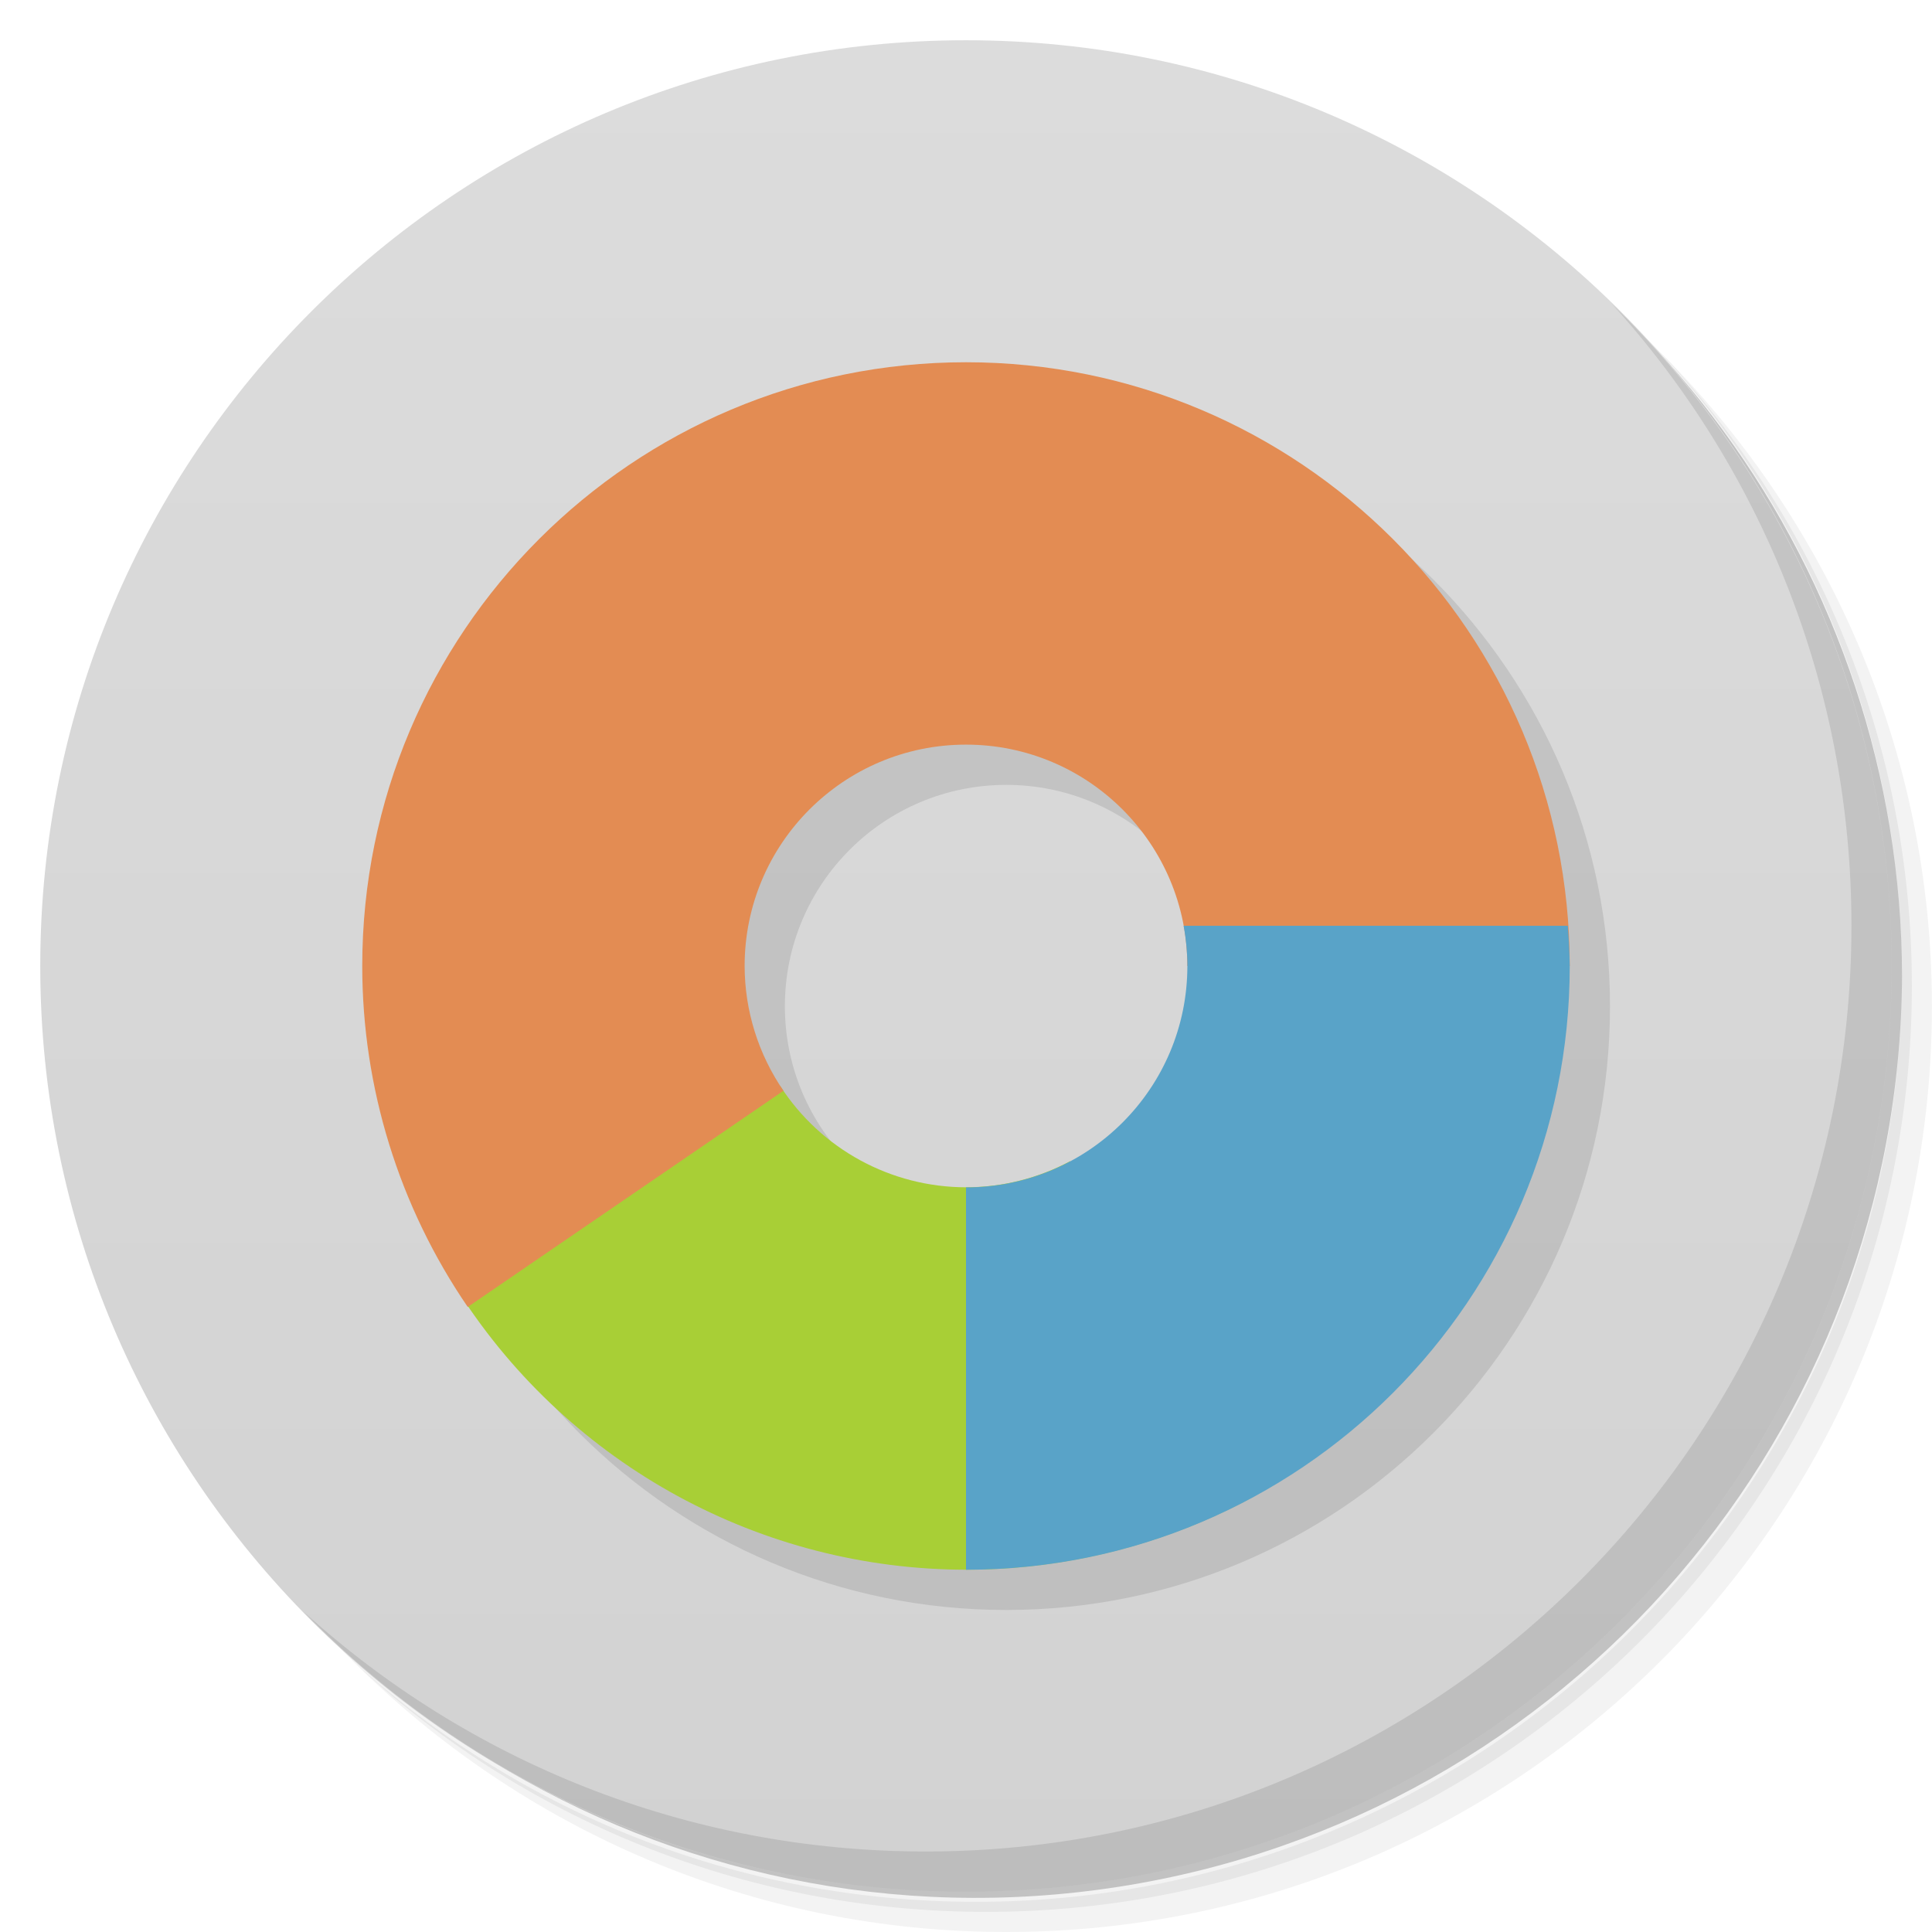
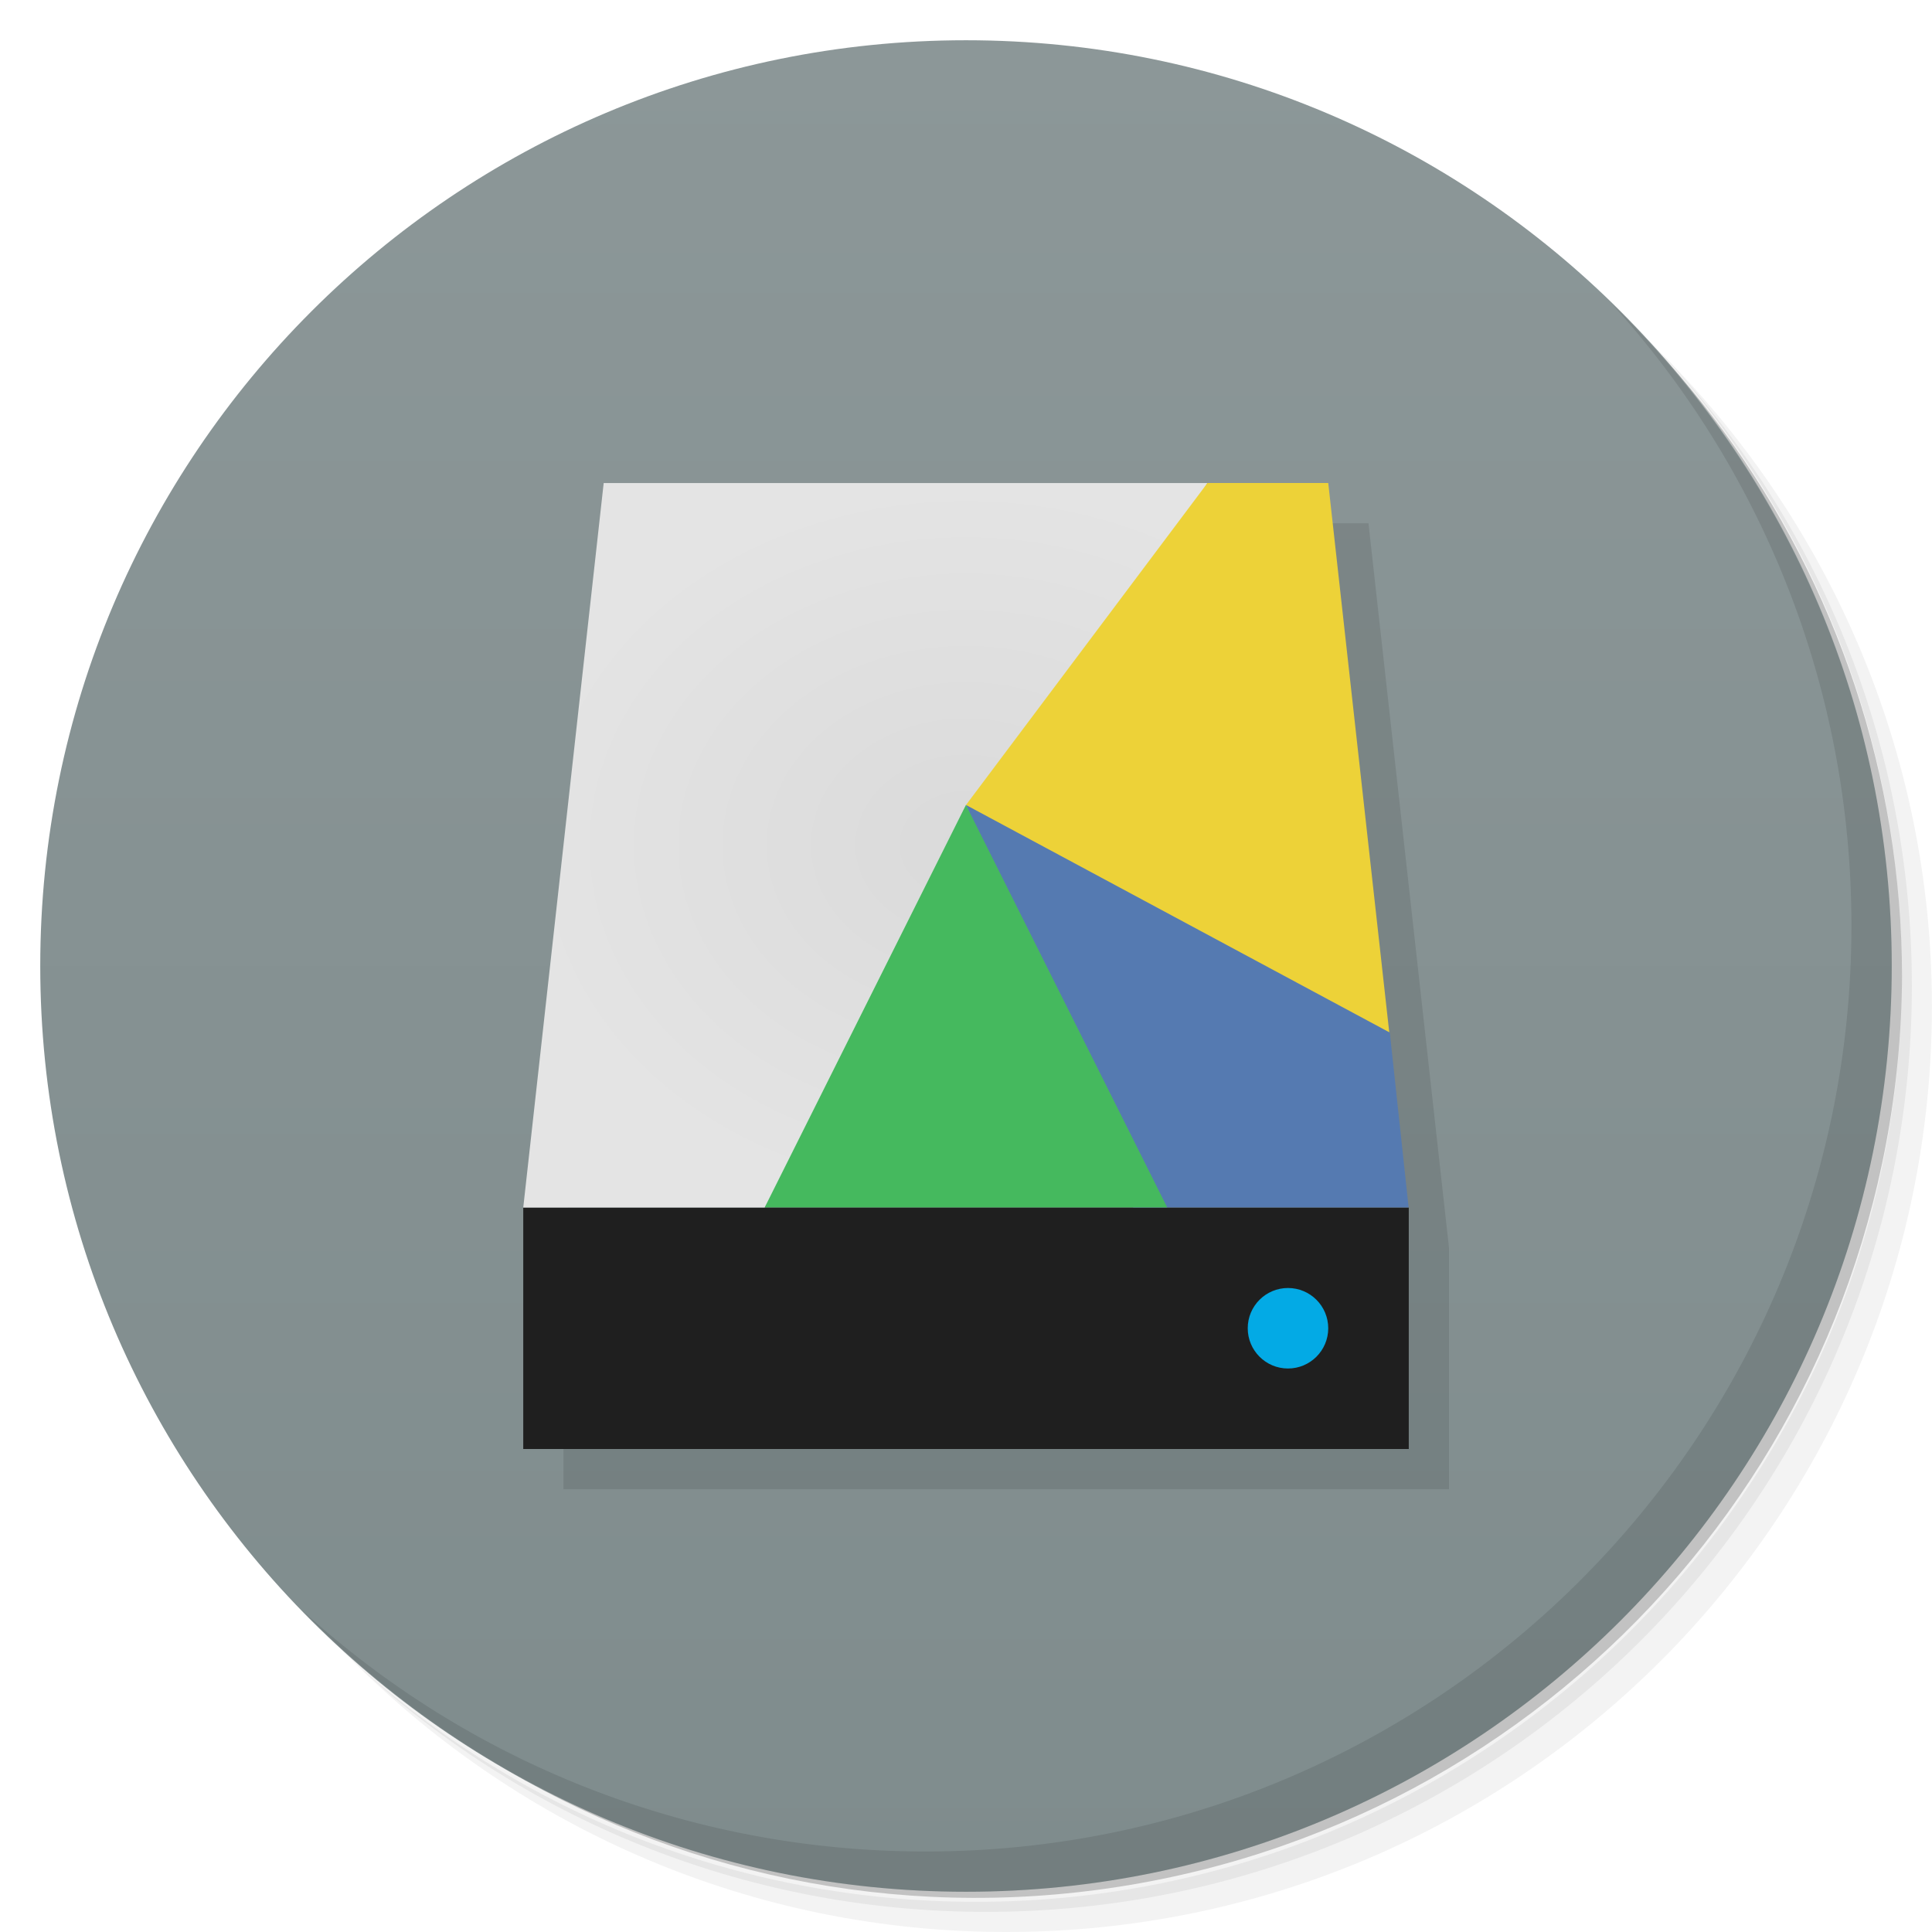
<svg xmlns="http://www.w3.org/2000/svg" viewBox="0 0 48 48">
  <defs>
    <linearGradient id="linearGradient3764" x1="1" x2="47" gradientUnits="userSpaceOnUse" gradientTransform="matrix(0,-1,1,0,-1.5e-6,48)">
-       <stop style="stop-color:#d2d2d2;stop-opacity:1" />
-       <stop offset="1" style="stop-color:#dcdcdc;stop-opacity:1" />
+       <stop style="stop-color:#7f8c8d;stop-opacity:1" />
+       <stop offset="1" style="stop-color:#8c9798;stop-opacity:1" />
    </linearGradient>
+     <radialGradient id="radialGradient3977" cx="24" cy="1024.36" r="11" gradientTransform="matrix(0.2822222,0,0,0.2309091,-2.0833331e-8,-230.6079)" gradientUnits="userSpaceOnUse">
+       <stop style="stop-color:#dadada;stop-opacity:1" />
+       <stop offset="1" style="stop-color:#e4e4e4;stop-opacity:1" />
+     </radialGradient>
  </defs>
  <g>
    <path d="m 36.31 5 c 5.859 4.062 9.688 10.831 9.688 18.5 c 0 12.426 -10.07 22.5 -22.5 22.5 c -7.669 0 -14.438 -3.828 -18.5 -9.688 c 1.037 1.822 2.306 3.499 3.781 4.969 c 4.085 3.712 9.514 5.969 15.469 5.969 c 12.703 0 23 -10.298 23 -23 c 0 -5.954 -2.256 -11.384 -5.969 -15.469 c -1.469 -1.475 -3.147 -2.744 -4.969 -3.781 z m 4.969 3.781 c 3.854 4.113 6.219 9.637 6.219 15.719 c 0 12.703 -10.297 23 -23 23 c -6.081 0 -11.606 -2.364 -15.719 -6.219 c 4.16 4.144 9.883 6.719 16.219 6.719 c 12.703 0 23 -10.298 23 -23 c 0 -6.335 -2.575 -12.06 -6.719 -16.219 z" style="opacity:0.05" />
    <path d="m 41.28 8.781 c 3.712 4.085 5.969 9.514 5.969 15.469 c 0 12.703 -10.297 23 -23 23 c -5.954 0 -11.384 -2.256 -15.469 -5.969 c 4.113 3.854 9.637 6.219 15.719 6.219 c 12.703 0 23 -10.298 23 -23 c 0 -6.081 -2.364 -11.606 -6.219 -15.719 z" style="opacity:0.1" />
    <path d="m 31.25 2.375 c 8.615 3.154 14.75 11.417 14.75 21.13 c 0 12.426 -10.07 22.5 -22.5 22.5 c -9.708 0 -17.971 -6.135 -21.12 -14.75 a 23 23 0 0 0 44.875 -7 a 23 23 0 0 0 -16 -21.875 z" style="opacity:0.2" />
  </g>
  <g>
    <path d="m 24 1 c 12.703 0 23 10.297 23 23 c 0 12.703 -10.297 23 -23 23 -12.703 0 -23 -10.297 -23 -23 0 -12.703 10.297 -23 23 -23 z" style="fill:url(#linearGradient3764);fill-opacity:1" />
  </g>
  <g>
    <path d="m 40.03 7.531 c 3.712 4.084 5.969 9.514 5.969 15.469 0 12.703 -10.297 23 -23 23 c -5.954 0 -11.384 -2.256 -15.469 -5.969 4.178 4.291 10.01 6.969 16.469 6.969 c 12.703 0 23 -10.298 23 -23 0 -6.462 -2.677 -12.291 -6.969 -16.469 z" style="opacity:0.1" />
  </g>
-   <path d="M 25 10 A 15 15 0 0 0 10 25 15 15 0 0 0 25 40 15 15 0 0 0 40 25 15 15 0 0 0 25 10 m 0 9.5 A 5.5 5.5 0 0 1 30.5 25 5.5 5.5 0 0 1 25 30.5 5.5 5.5 0 0 1 19.5 25 5.5 5.5 0 0 1 25 19.5" style="fill:#000;opacity:0.1;fill-opacity:1;stroke:none" />
-   <path d="M 19.383,26.986 11.418,32.14 A 15,15 0 0 0 24,38.999 a 15,15 0 0 0 7.06,-1.77 l -4.471,-8.381 a 5.5,5.5 0 0 1 -2.586,0.65 5.5,5.5 0 0 1 -4.617,-2.514" style="fill:#a8cf36;opacity:1;fill-opacity:1;stroke:none" />
-   <path d="M 24 9 A 15 15 0 0 0 9 24 15 15 0 0 0 11.621 32.471 L 19.465 27.1 A 5.5 5.5 0 0 1 18.5 24 5.5 5.5 0 0 1 24 18.5 5.5 5.5 0 0 1 29.5 24 L 39 24 A 15 15 0 0 0 24 9" style="fill:#e38c53;opacity:1;fill-opacity:1;stroke:none" />
-   <path d="M 29.406 23 A 5.5 5.5 0 0 1 29.5 24 5.5 5.5 0 0 1 24 29.5 L 24 39 A 15 15 0 0 0 39 24 15 15 0 0 0 38.951 23 l -9.545 0 z" style="fill:#59a3c8;opacity:1;fill-opacity:1;stroke:none" />
+   <g transform="matrix(3.543307,0,0,3.543307,-3.9306536e-4,-1.1524057e-7)">
+     <path d="m 16 13 -2 18 0 6 22 0 0 -6 -2 -18 -18 0 z" transform="scale(0.2822222,0.2822222)" style="fill:#000;opacity:0.1;fill-opacity:1;stroke:none;display:inline" />
+     <rect width="6.209" height="1.693" x="3.669" y="8.467" style="fill:#1f1f1f;fill-opacity:1;stroke:none;display:inline" />
+     <path d="m 4.233 3.387 4.233 0 -3.104 5.08 -1.693 0 z" style="fill:url(#radialGradient3977);fill-opacity:1;stroke:none;display:inline" />
+     <path d="m 32 31 a 1 1 0 1 1 -2 0 1 1 0 1 1 2 0 z" transform="matrix(0.2822222,0,0,0.2822222,0.2822223,0.5644491)" style="fill:#03aae5;fill-opacity:1;stroke:none;display:inline" />
+     <path d="m 30,12 -6,8 1,1 9,5 0.516,-0.352 L 33,12 Z" transform="scale(0.2822222,0.2822222)" style="fill:#edd238;fill-opacity:1;stroke:none;display:inline" />
+     <path d="m 6.773,5.644 1.173,2.822 1.931,0 L 9.745,7.24 6.773,5.644" style="fill:#557ab1;fill-opacity:1;stroke:none;display:inline" />
+     <path d="m 6.773 5.644 1.411 2.822 -2.822 0 z" style="fill:#45b95e;fill-opacity:1;stroke:none;display:inline" />
+   </g>
</svg>
